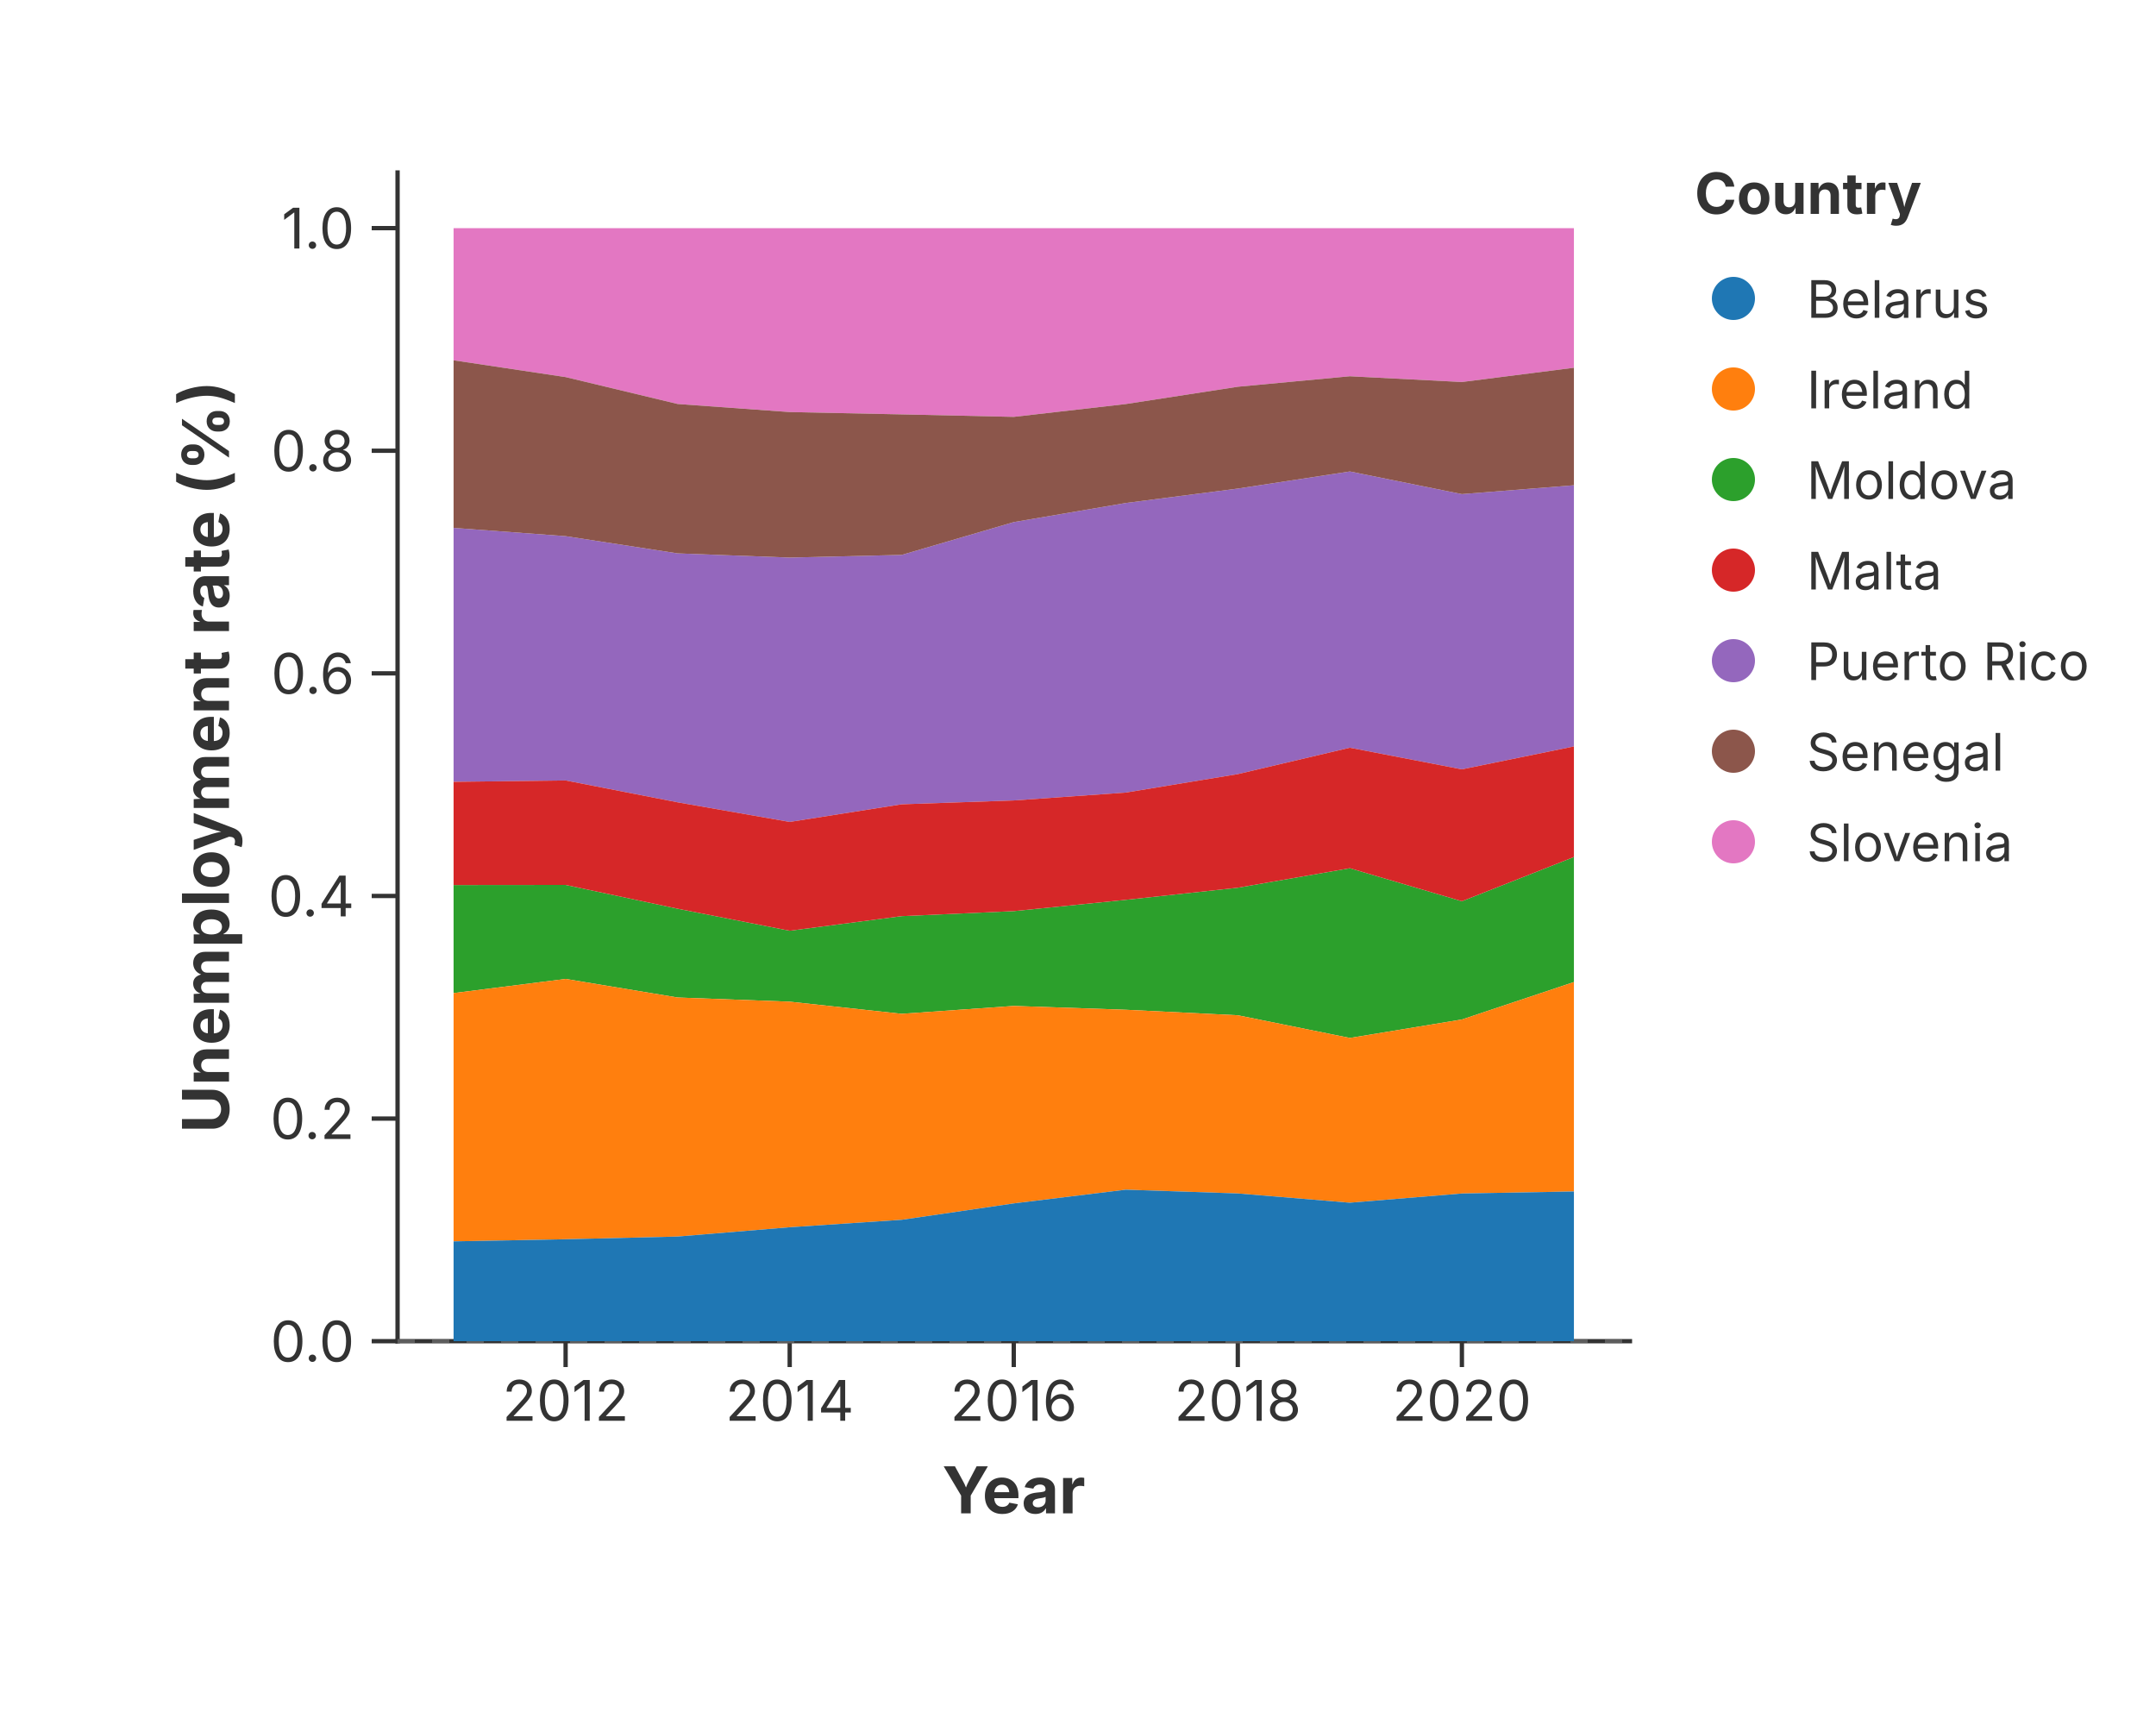
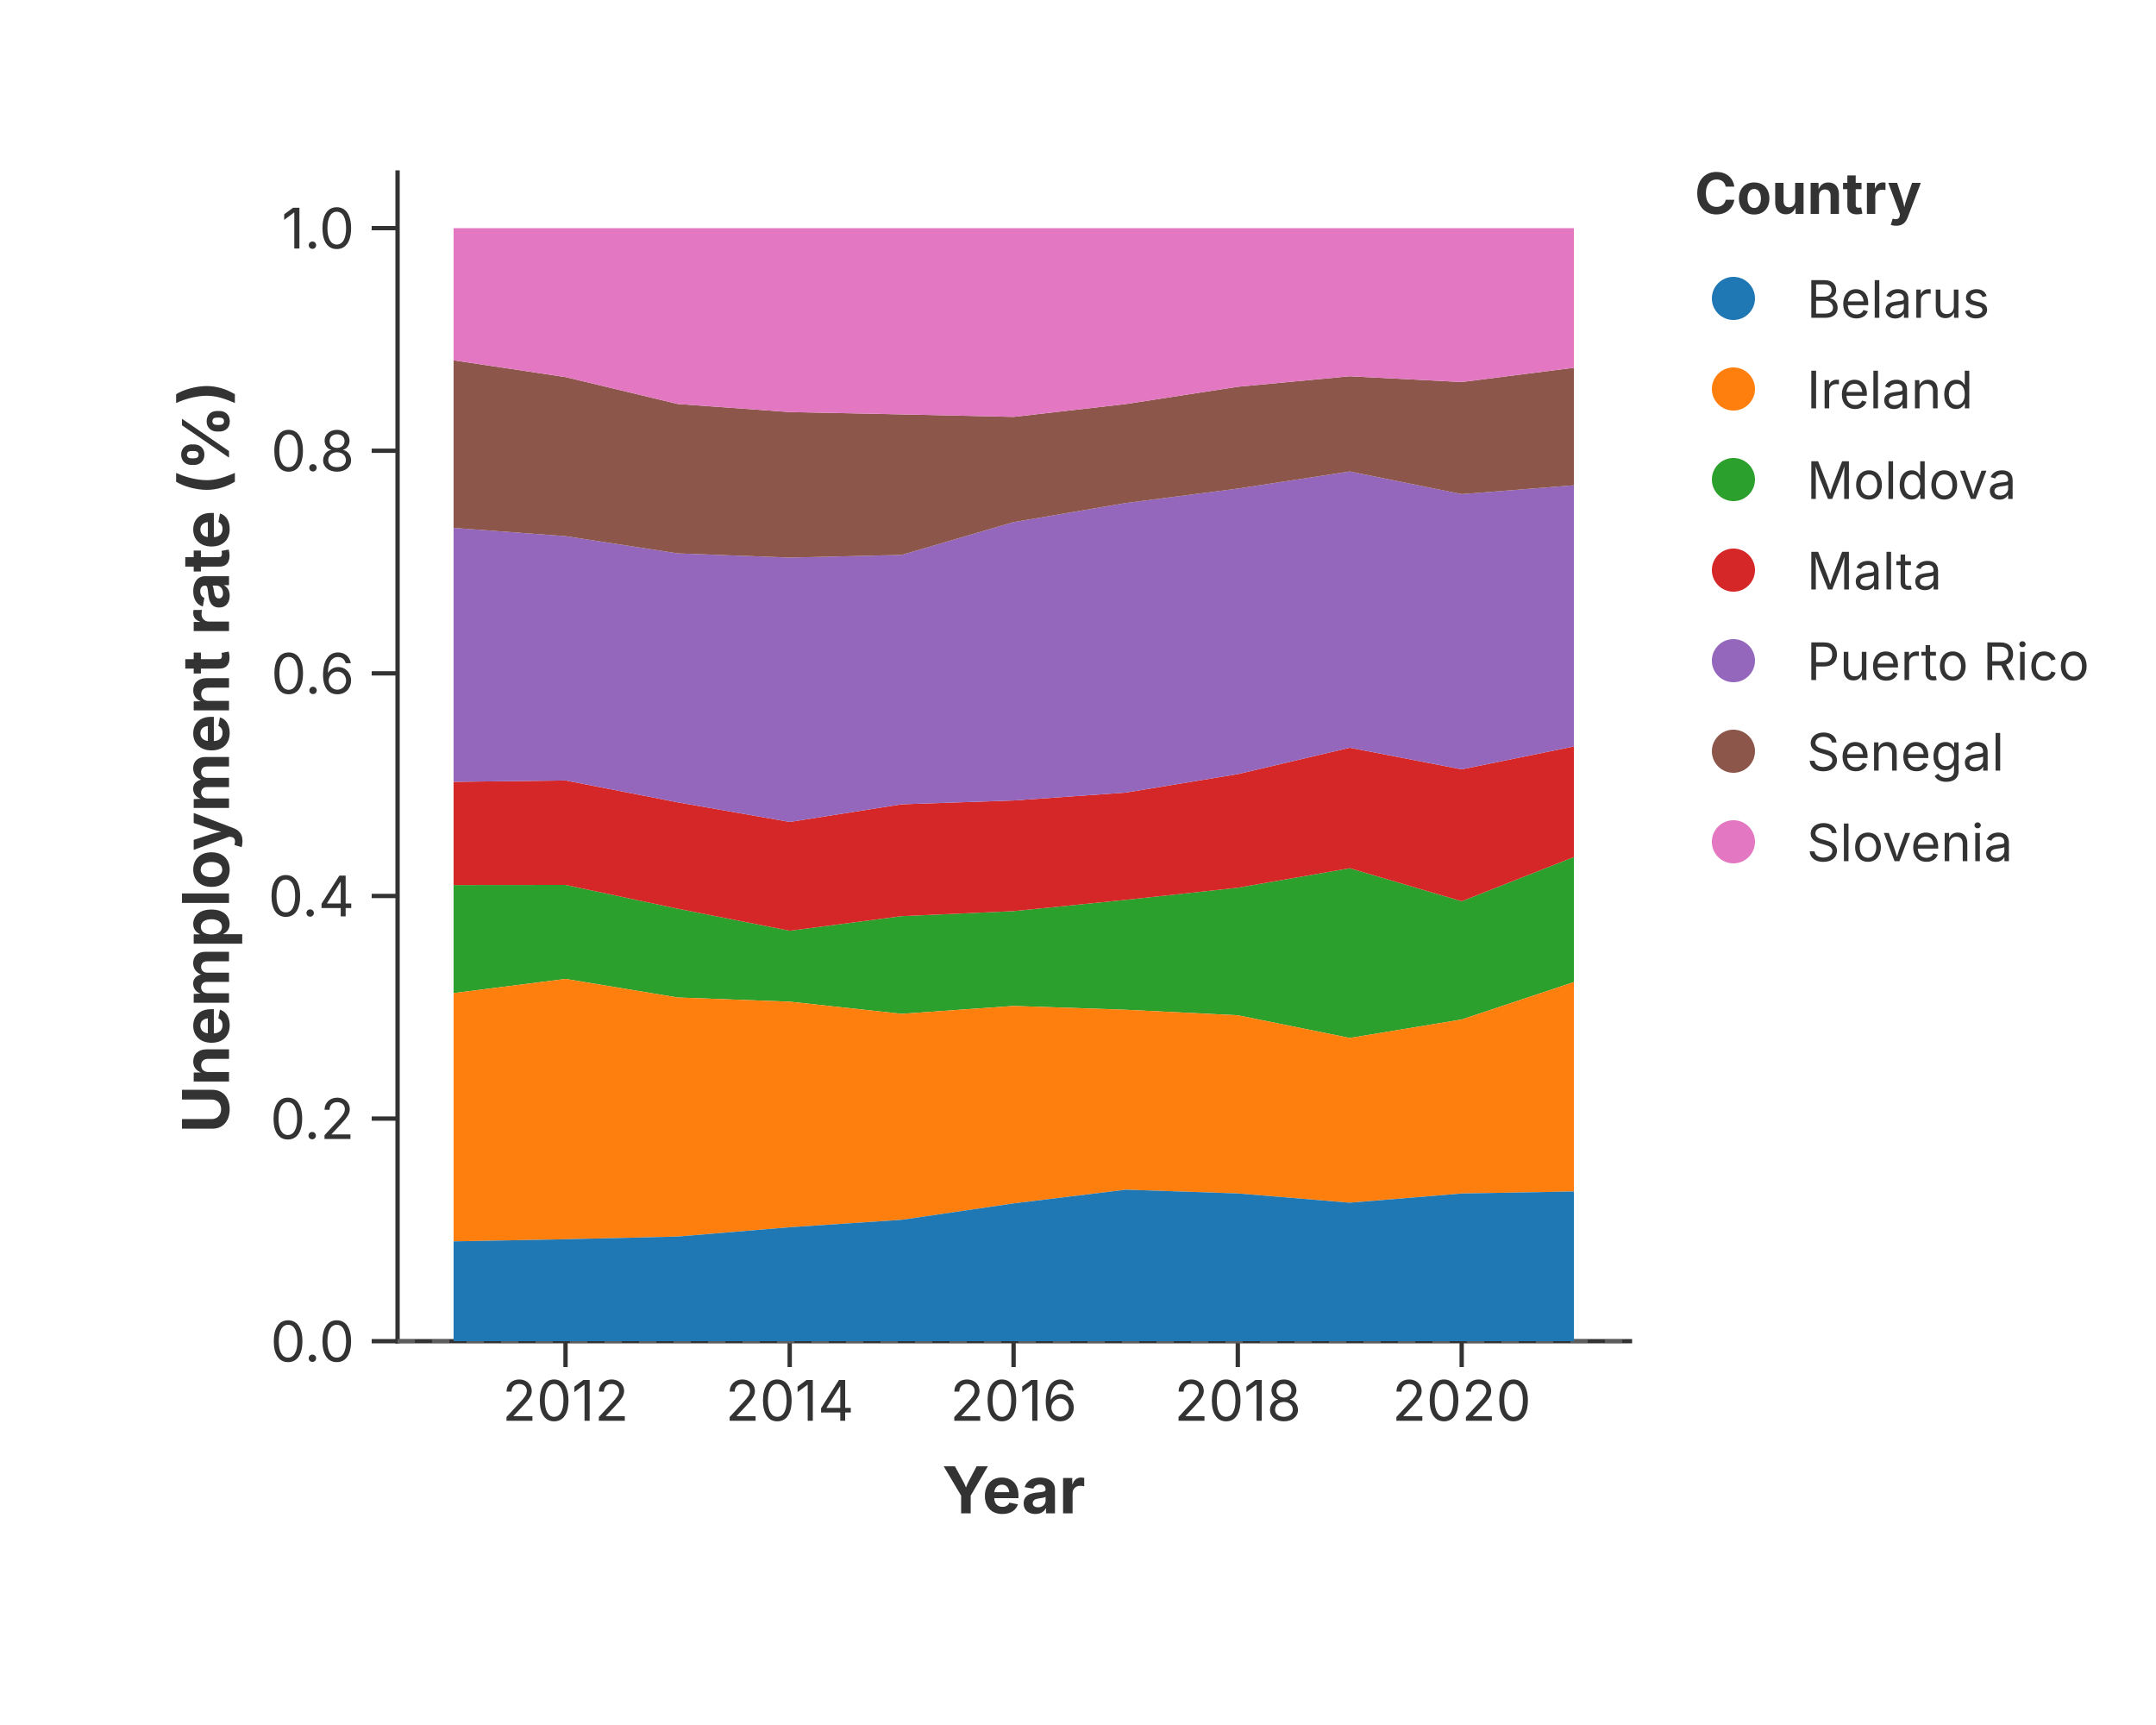
<svg xmlns="http://www.w3.org/2000/svg" width="500" height="400" viewBox="0 0 500 400">
  <rect width="100%" height="100%" fill="rgba(255,255,255,1.000)" />
  <line x1="92.20" y1="311.00" x2="378.00" y2="311.00" stroke="rgba(51,51,51,1.000)" stroke-width="1" stroke-linecap="square" />
-   <line x1="131.17" y1="311.00" x2="131.17" y2="317.00" stroke="rgba(51,51,51,1.000)" stroke-width="1.0" />
-   <text x="131.17" y="320.00" font-size="13" font-family="Inter, -apple-system, BlinkMacSystemFont, 'Segoe UI', Roboto, Helvetica, Arial, 'PingFang SC', 'Microsoft YaHei', Ubuntu, Cantarell, 'Noto Sans', sans-serif" fill="rgba(51,51,51,1.000)" text-anchor="middle" dominant-baseline="hanging">2012</text>
+   <line x1="131.15" y1="311.00" x2="131.15" y2="317.00" stroke="rgba(51,51,51,1.000)" stroke-width="1.0" />
+   <text x="131.15" y="320.00" font-size="13" font-family="Inter, -apple-system, BlinkMacSystemFont, 'Segoe UI', Roboto, Helvetica, Arial, 'PingFang SC', 'Microsoft YaHei', Ubuntu, Cantarell, 'Noto Sans', sans-serif" fill="rgba(51,51,51,1.000)" text-anchor="middle" dominant-baseline="hanging">2012</text>
  <line x1="183.14" y1="311.00" x2="183.14" y2="317.00" stroke="rgba(51,51,51,1.000)" stroke-width="1.0" />
  <text x="183.14" y="320.00" font-size="13" font-family="Inter, -apple-system, BlinkMacSystemFont, 'Segoe UI', Roboto, Helvetica, Arial, 'PingFang SC', 'Microsoft YaHei', Ubuntu, Cantarell, 'Noto Sans', sans-serif" fill="rgba(51,51,51,1.000)" text-anchor="middle" dominant-baseline="hanging">2014</text>
-   <line x1="235.10" y1="311.00" x2="235.10" y2="317.00" stroke="rgba(51,51,51,1.000)" stroke-width="1.0" />
-   <text x="235.10" y="320.00" font-size="13" font-family="Inter, -apple-system, BlinkMacSystemFont, 'Segoe UI', Roboto, Helvetica, Arial, 'PingFang SC', 'Microsoft YaHei', Ubuntu, Cantarell, 'Noto Sans', sans-serif" fill="rgba(51,51,51,1.000)" text-anchor="middle" dominant-baseline="hanging">2016</text>
+   <line x1="235.06" y1="311.00" x2="235.06" y2="317.00" stroke="rgba(51,51,51,1.000)" stroke-width="1.0" />
+   <text x="235.06" y="320.00" font-size="13" font-family="Inter, -apple-system, BlinkMacSystemFont, 'Segoe UI', Roboto, Helvetica, Arial, 'PingFang SC', 'Microsoft YaHei', Ubuntu, Cantarell, 'Noto Sans', sans-serif" fill="rgba(51,51,51,1.000)" text-anchor="middle" dominant-baseline="hanging">2016</text>
  <line x1="287.06" y1="311.00" x2="287.06" y2="317.00" stroke="rgba(51,51,51,1.000)" stroke-width="1.0" />
  <text x="287.06" y="320.00" font-size="13" font-family="Inter, -apple-system, BlinkMacSystemFont, 'Segoe UI', Roboto, Helvetica, Arial, 'PingFang SC', 'Microsoft YaHei', Ubuntu, Cantarell, 'Noto Sans', sans-serif" fill="rgba(51,51,51,1.000)" text-anchor="middle" dominant-baseline="hanging">2018</text>
-   <line x1="339.03" y1="311.00" x2="339.03" y2="317.00" stroke="rgba(51,51,51,1.000)" stroke-width="1.0" />
-   <text x="339.03" y="320.00" font-size="13" font-family="Inter, -apple-system, BlinkMacSystemFont, 'Segoe UI', Roboto, Helvetica, Arial, 'PingFang SC', 'Microsoft YaHei', Ubuntu, Cantarell, 'Noto Sans', sans-serif" fill="rgba(51,51,51,1.000)" text-anchor="middle" dominant-baseline="hanging">2020</text>
+   <line x1="338.98" y1="311.00" x2="338.98" y2="317.00" stroke="rgba(51,51,51,1.000)" stroke-width="1.0" />
+   <text x="338.98" y="320.00" font-size="13" font-family="Inter, -apple-system, BlinkMacSystemFont, 'Segoe UI', Roboto, Helvetica, Arial, 'PingFang SC', 'Microsoft YaHei', Ubuntu, Cantarell, 'Noto Sans', sans-serif" fill="rgba(51,51,51,1.000)" text-anchor="middle" dominant-baseline="hanging">2020</text>
  <text x="235.10" y="340.00" text-anchor="middle" font-size="15" font-family="Inter, -apple-system, BlinkMacSystemFont, 'Segoe UI', Roboto, Helvetica, Arial, 'PingFang SC', 'Microsoft YaHei', Ubuntu, Cantarell, 'Noto Sans', sans-serif" fill="rgba(51,51,51,1.000)" font-weight="bold" dominant-baseline="hanging">Year</text>
  <line x1="92.20" y1="40.00" x2="92.20" y2="311.00" stroke="rgba(51,51,51,1.000)" stroke-width="1" stroke-linecap="square" />
  <line x1="92.20" y1="311.00" x2="86.20" y2="311.00" stroke="rgba(51,51,51,1.000)" stroke-width="1.0" />
  <text x="82.20" y="311.00" font-size="13" font-family="Inter, -apple-system, BlinkMacSystemFont, 'Segoe UI', Roboto, Helvetica, Arial, 'PingFang SC', 'Microsoft YaHei', Ubuntu, Cantarell, 'Noto Sans', sans-serif" fill="rgba(51,51,51,1.000)" text-anchor="end" dominant-baseline="central">0.0</text>
  <line x1="92.20" y1="259.38" x2="86.20" y2="259.38" stroke="rgba(51,51,51,1.000)" stroke-width="1.0" />
  <text x="82.20" y="259.38" font-size="13" font-family="Inter, -apple-system, BlinkMacSystemFont, 'Segoe UI', Roboto, Helvetica, Arial, 'PingFang SC', 'Microsoft YaHei', Ubuntu, Cantarell, 'Noto Sans', sans-serif" fill="rgba(51,51,51,1.000)" text-anchor="end" dominant-baseline="central">0.2</text>
  <line x1="92.20" y1="207.76" x2="86.20" y2="207.76" stroke="rgba(51,51,51,1.000)" stroke-width="1.0" />
  <text x="82.20" y="207.76" font-size="13" font-family="Inter, -apple-system, BlinkMacSystemFont, 'Segoe UI', Roboto, Helvetica, Arial, 'PingFang SC', 'Microsoft YaHei', Ubuntu, Cantarell, 'Noto Sans', sans-serif" fill="rgba(51,51,51,1.000)" text-anchor="end" dominant-baseline="central">0.4</text>
  <line x1="92.20" y1="156.14" x2="86.20" y2="156.14" stroke="rgba(51,51,51,1.000)" stroke-width="1.0" />
  <text x="82.20" y="156.14" font-size="13" font-family="Inter, -apple-system, BlinkMacSystemFont, 'Segoe UI', Roboto, Helvetica, Arial, 'PingFang SC', 'Microsoft YaHei', Ubuntu, Cantarell, 'Noto Sans', sans-serif" fill="rgba(51,51,51,1.000)" text-anchor="end" dominant-baseline="central">0.6</text>
  <line x1="92.20" y1="104.52" x2="86.20" y2="104.52" stroke="rgba(51,51,51,1.000)" stroke-width="1.0" />
  <text x="82.20" y="104.52" font-size="13" font-family="Inter, -apple-system, BlinkMacSystemFont, 'Segoe UI', Roboto, Helvetica, Arial, 'PingFang SC', 'Microsoft YaHei', Ubuntu, Cantarell, 'Noto Sans', sans-serif" fill="rgba(51,51,51,1.000)" text-anchor="end" dominant-baseline="central">0.8</text>
  <line x1="92.20" y1="52.90" x2="86.20" y2="52.90" stroke="rgba(51,51,51,1.000)" stroke-width="1.0" />
  <text x="82.20" y="52.90" font-size="13" font-family="Inter, -apple-system, BlinkMacSystemFont, 'Segoe UI', Roboto, Helvetica, Arial, 'PingFang SC', 'Microsoft YaHei', Ubuntu, Cantarell, 'Noto Sans', sans-serif" fill="rgba(51,51,51,1.000)" text-anchor="end" dominant-baseline="central">1.0</text>
  <text x="47.50" y="175.50" text-anchor="middle" font-size="15" font-family="Inter, -apple-system, BlinkMacSystemFont, 'Segoe UI', Roboto, Helvetica, Arial, 'PingFang SC', 'Microsoft YaHei', Ubuntu, Cantarell, 'Noto Sans', sans-serif" fill="rgba(51,51,51,1.000)" font-weight="bold" transform="rotate(-90, 47.50, 175.50)" dominant-baseline="middle">Unemployment rate (%)</text>
  <defs>
    <clipPath id="plot-clip-area">
      <rect x="92.200" y="40.000" width="285.800" height="271.000" />
    </clipPath>
  </defs>
  <line x1="92.200" y1="311.000" x2="378.000" y2="311.000" stroke="rgba(136,136,136,1.000)" stroke-width="1.000" stroke-opacity="0.500" stroke-dasharray="4.0,4.0" />
-   <polygon points="105.191,122.408 131.173,124.324 157.155,128.319 183.136,129.292 209.118,128.671 235.100,121.066 261.082,116.636 287.064,113.290 313.045,109.325 339.027,114.575 365.009,112.522 365.009,173.090 339.027,178.399 313.045,173.385 287.064,179.505 261.082,183.787 235.100,185.618 209.118,186.507 183.136,190.597 157.155,186.050 131.173,180.976 105.191,181.296" fill="rgba(148,103,189,1.000)" stroke="none" stroke-width="0.000" fill-opacity="1.000" stroke-opacity="0.000" clip-path="url(#plot-clip-area)" />
-   <polygon points="105.191,205.226 131.173,205.199 157.155,210.717 183.136,215.824 209.118,212.437 235.100,211.274 261.082,208.657 287.064,205.847 313.045,201.325 339.027,208.982 365.009,198.724 365.009,227.727 339.027,236.407 313.045,240.688 287.064,235.428 261.082,234.150 235.100,233.265 209.118,235.090 183.136,232.275 157.155,231.307 131.173,227.000 105.191,230.282" fill="rgba(44,160,44,1.000)" stroke="none" stroke-width="0.000" fill-opacity="1.000" stroke-opacity="0.000" clip-path="url(#plot-clip-area)" />
-   <polygon points="105.191,52.905 131.173,52.905 157.155,52.905 183.136,52.905 209.118,52.905 235.100,52.905 261.082,52.905 287.064,52.905 313.045,52.905 339.027,52.905 365.009,52.905 365.009,85.277 339.027,88.586 313.045,87.251 287.064,89.683 261.082,93.693 235.100,96.668 209.118,96.089 183.136,95.553 157.155,93.680 131.173,87.442 105.191,83.549" fill="rgba(227,119,194,1.000)" stroke="none" stroke-width="0.000" fill-opacity="1.000" stroke-opacity="0.000" clip-path="url(#plot-clip-area)" />
-   <polygon points="105.191,181.296 131.173,180.976 157.155,186.050 183.136,190.597 209.118,186.507 235.100,185.618 261.082,183.787 287.064,179.505 313.045,173.385 339.027,178.399 365.009,173.090 365.009,198.724 339.027,208.982 313.045,201.325 287.064,205.847 261.082,208.657 235.100,211.274 209.118,212.437 183.136,215.824 157.155,210.717 131.173,205.199 105.191,205.226" fill="rgba(214,39,40,1.000)" stroke="none" stroke-width="0.000" fill-opacity="1.000" stroke-opacity="0.000" clip-path="url(#plot-clip-area)" />
-   <polygon points="105.191,83.549 131.173,87.442 157.155,93.680 183.136,95.553 209.118,96.089 235.100,96.668 261.082,93.693 287.064,89.683 313.045,87.251 339.027,88.586 365.009,85.277 365.009,112.522 339.027,114.575 313.045,109.325 287.064,113.290 261.082,116.636 235.100,121.066 209.118,128.671 183.136,129.292 157.155,128.319 131.173,124.324 105.191,122.408" fill="rgba(140,86,75,1.000)" stroke="none" stroke-width="0.000" fill-opacity="1.000" stroke-opacity="0.000" clip-path="url(#plot-clip-area)" />
-   <polygon points="105.191,230.282 131.173,227.000 157.155,231.307 183.136,232.275 209.118,235.090 235.100,233.265 261.082,234.150 287.064,235.428 313.045,240.688 339.027,236.407 365.009,227.727 365.009,276.285 339.027,276.755 313.045,278.892 287.064,276.741 261.082,275.870 235.100,279.053 209.118,282.853 183.136,284.582 157.155,286.737 131.173,287.363 105.191,287.857" fill="rgba(255,127,14,1.000)" stroke="none" stroke-width="0.000" fill-opacity="1.000" stroke-opacity="0.000" clip-path="url(#plot-clip-area)" />
-   <polygon points="105.191,287.857 131.173,287.363 157.155,286.737 183.136,284.582 209.118,282.853 235.100,279.053 261.082,275.870 287.064,276.741 313.045,278.892 339.027,276.755 365.009,276.285 365.009,311.000 339.027,311.000 313.045,311.000 287.064,311.000 261.082,311.000 235.100,311.000 209.118,311.000 183.136,311.000 157.155,311.000 131.173,311.000 105.191,311.000" fill="rgba(31,119,180,1.000)" stroke="none" stroke-width="0.000" fill-opacity="1.000" stroke-opacity="0.000" clip-path="url(#plot-clip-area)" />
+   <polygon points="105.191,205.226 131.151,205.199 157.183,210.717 183.143,215.824 209.104,212.437 235.064,211.274 261.096,208.657 287.057,205.847 313.017,201.325 338.977,208.982 365.009,198.724 365.009,227.727 338.977,236.407 313.017,240.688 287.057,235.428 261.096,234.150 235.064,233.265 209.104,235.090 183.143,232.275 157.183,231.307 131.151,227.000 105.191,230.282" fill="rgba(44,160,44,1.000)" stroke="none" stroke-width="0.000" fill-opacity="1.000" stroke-opacity="0.000" clip-path="url(#plot-clip-area)" />
+   <polygon points="105.191,181.296 131.151,180.976 157.183,186.050 183.143,190.597 209.104,186.507 235.064,185.618 261.096,183.787 287.057,179.505 313.017,173.385 338.977,178.399 365.009,173.090 365.009,198.724 338.977,208.982 313.017,201.325 287.057,205.847 261.096,208.657 235.064,211.274 209.104,212.437 183.143,215.824 157.183,210.717 131.151,205.199 105.191,205.226" fill="rgba(214,39,40,1.000)" stroke="none" stroke-width="0.000" fill-opacity="1.000" stroke-opacity="0.000" clip-path="url(#plot-clip-area)" />
+   <polygon points="105.191,122.408 131.151,124.324 157.183,128.319 183.143,129.292 209.104,128.671 235.064,121.066 261.096,116.636 287.057,113.290 313.017,109.325 338.977,114.575 365.009,112.522 365.009,173.090 338.977,178.399 313.017,173.385 287.057,179.505 261.096,183.787 235.064,185.618 209.104,186.507 183.143,190.597 157.183,186.050 131.151,180.976 105.191,181.296" fill="rgba(148,103,189,1.000)" stroke="none" stroke-width="0.000" fill-opacity="1.000" stroke-opacity="0.000" clip-path="url(#plot-clip-area)" />
+   <polygon points="105.191,83.549 131.151,87.442 157.183,93.680 183.143,95.553 209.104,96.089 235.064,96.668 261.096,93.693 287.057,89.683 313.017,87.251 338.977,88.586 365.009,85.277 365.009,112.522 338.977,114.575 313.017,109.325 287.057,113.290 261.096,116.636 235.064,121.066 209.104,128.671 183.143,129.292 157.183,128.319 131.151,124.324 105.191,122.408" fill="rgba(140,86,75,1.000)" stroke="none" stroke-width="0.000" fill-opacity="1.000" stroke-opacity="0.000" clip-path="url(#plot-clip-area)" />
+   <polygon points="105.191,230.282 131.151,227.000 157.183,231.307 183.143,232.275 209.104,235.090 235.064,233.265 261.096,234.150 287.057,235.428 313.017,240.688 338.977,236.407 365.009,227.727 365.009,276.285 338.977,276.755 313.017,278.892 287.057,276.741 261.096,275.870 235.064,279.053 209.104,282.853 183.143,284.582 157.183,286.737 131.151,287.363 105.191,287.857" fill="rgba(255,127,14,1.000)" stroke="none" stroke-width="0.000" fill-opacity="1.000" stroke-opacity="0.000" clip-path="url(#plot-clip-area)" />
+   <polygon points="105.191,52.905 131.151,52.905 157.183,52.905 183.143,52.905 209.104,52.905 235.064,52.905 261.096,52.905 287.057,52.905 313.017,52.905 338.977,52.905 365.009,52.905 365.009,85.277 338.977,88.586 313.017,87.251 287.057,89.683 261.096,93.693 235.064,96.668 209.104,96.089 183.143,95.553 157.183,93.680 131.151,87.442 105.191,83.549" fill="rgba(227,119,194,1.000)" stroke="none" stroke-width="0.000" fill-opacity="1.000" stroke-opacity="0.000" clip-path="url(#plot-clip-area)" />
+   <polygon points="105.191,287.857 131.151,287.363 157.183,286.737 183.143,284.582 209.104,282.853 235.064,279.053 261.096,275.870 287.057,276.741 313.017,278.892 338.977,276.755 365.009,276.285 365.009,311.000 338.977,311.000 313.017,311.000 287.057,311.000 261.096,311.000 235.064,311.000 209.104,311.000 183.143,311.000 157.183,311.000 131.151,311.000 105.191,311.000" fill="rgba(31,119,180,1.000)" stroke="none" stroke-width="0.000" fill-opacity="1.000" stroke-opacity="0.000" clip-path="url(#plot-clip-area)" />
  <text x="393.000" y="49.600" font-size="13.2" font-family="Inter, -apple-system, BlinkMacSystemFont, 'Segoe UI', Roboto, Helvetica, Arial, 'PingFang SC', 'Microsoft YaHei', Ubuntu, Cantarell, 'Noto Sans', sans-serif" fill="rgba(51,51,51,1.000)" fill-opacity="1.000" text-anchor="start" font-weight="bold">Country</text>
  <circle cx="402.000" cy="69.200" r="5.000" fill="rgba(31,119,180,1.000)" stroke="none" stroke-width="0.000" fill-opacity="1.000" stroke-opacity="1.000" />
  <text x="419.000" y="73.700" font-size="12.0" font-family="Inter, -apple-system, BlinkMacSystemFont, 'Segoe UI', Roboto, Helvetica, Arial, 'PingFang SC', 'Microsoft YaHei', Ubuntu, Cantarell, 'Noto Sans', sans-serif" fill="rgba(51,51,51,1.000)" fill-opacity="1.000" text-anchor="start" font-weight="normal">Belarus</text>
  <circle cx="402.000" cy="90.200" r="5.000" fill="rgba(255,127,14,1.000)" stroke="none" stroke-width="0.000" fill-opacity="1.000" stroke-opacity="1.000" />
  <text x="419.000" y="94.700" font-size="12.0" font-family="Inter, -apple-system, BlinkMacSystemFont, 'Segoe UI', Roboto, Helvetica, Arial, 'PingFang SC', 'Microsoft YaHei', Ubuntu, Cantarell, 'Noto Sans', sans-serif" fill="rgba(51,51,51,1.000)" fill-opacity="1.000" text-anchor="start" font-weight="normal">Ireland</text>
  <circle cx="402.000" cy="111.200" r="5.000" fill="rgba(44,160,44,1.000)" stroke="none" stroke-width="0.000" fill-opacity="1.000" stroke-opacity="1.000" />
  <text x="419.000" y="115.700" font-size="12.0" font-family="Inter, -apple-system, BlinkMacSystemFont, 'Segoe UI', Roboto, Helvetica, Arial, 'PingFang SC', 'Microsoft YaHei', Ubuntu, Cantarell, 'Noto Sans', sans-serif" fill="rgba(51,51,51,1.000)" fill-opacity="1.000" text-anchor="start" font-weight="normal">Moldova</text>
  <circle cx="402.000" cy="132.200" r="5.000" fill="rgba(214,39,40,1.000)" stroke="none" stroke-width="0.000" fill-opacity="1.000" stroke-opacity="1.000" />
  <text x="419.000" y="136.700" font-size="12.0" font-family="Inter, -apple-system, BlinkMacSystemFont, 'Segoe UI', Roboto, Helvetica, Arial, 'PingFang SC', 'Microsoft YaHei', Ubuntu, Cantarell, 'Noto Sans', sans-serif" fill="rgba(51,51,51,1.000)" fill-opacity="1.000" text-anchor="start" font-weight="normal">Malta</text>
  <circle cx="402.000" cy="153.200" r="5.000" fill="rgba(148,103,189,1.000)" stroke="none" stroke-width="0.000" fill-opacity="1.000" stroke-opacity="1.000" />
  <text x="419.000" y="157.700" font-size="12.0" font-family="Inter, -apple-system, BlinkMacSystemFont, 'Segoe UI', Roboto, Helvetica, Arial, 'PingFang SC', 'Microsoft YaHei', Ubuntu, Cantarell, 'Noto Sans', sans-serif" fill="rgba(51,51,51,1.000)" fill-opacity="1.000" text-anchor="start" font-weight="normal">Puerto Rico</text>
  <circle cx="402.000" cy="174.200" r="5.000" fill="rgba(140,86,75,1.000)" stroke="none" stroke-width="0.000" fill-opacity="1.000" stroke-opacity="1.000" />
  <text x="419.000" y="178.700" font-size="12.0" font-family="Inter, -apple-system, BlinkMacSystemFont, 'Segoe UI', Roboto, Helvetica, Arial, 'PingFang SC', 'Microsoft YaHei', Ubuntu, Cantarell, 'Noto Sans', sans-serif" fill="rgba(51,51,51,1.000)" fill-opacity="1.000" text-anchor="start" font-weight="normal">Senegal</text>
  <circle cx="402.000" cy="195.200" r="5.000" fill="rgba(227,119,194,1.000)" stroke="none" stroke-width="0.000" fill-opacity="1.000" stroke-opacity="1.000" />
  <text x="419.000" y="199.700" font-size="12.0" font-family="Inter, -apple-system, BlinkMacSystemFont, 'Segoe UI', Roboto, Helvetica, Arial, 'PingFang SC', 'Microsoft YaHei', Ubuntu, Cantarell, 'Noto Sans', sans-serif" fill="rgba(51,51,51,1.000)" fill-opacity="1.000" text-anchor="start" font-weight="normal">Slovenia</text>
</svg>
